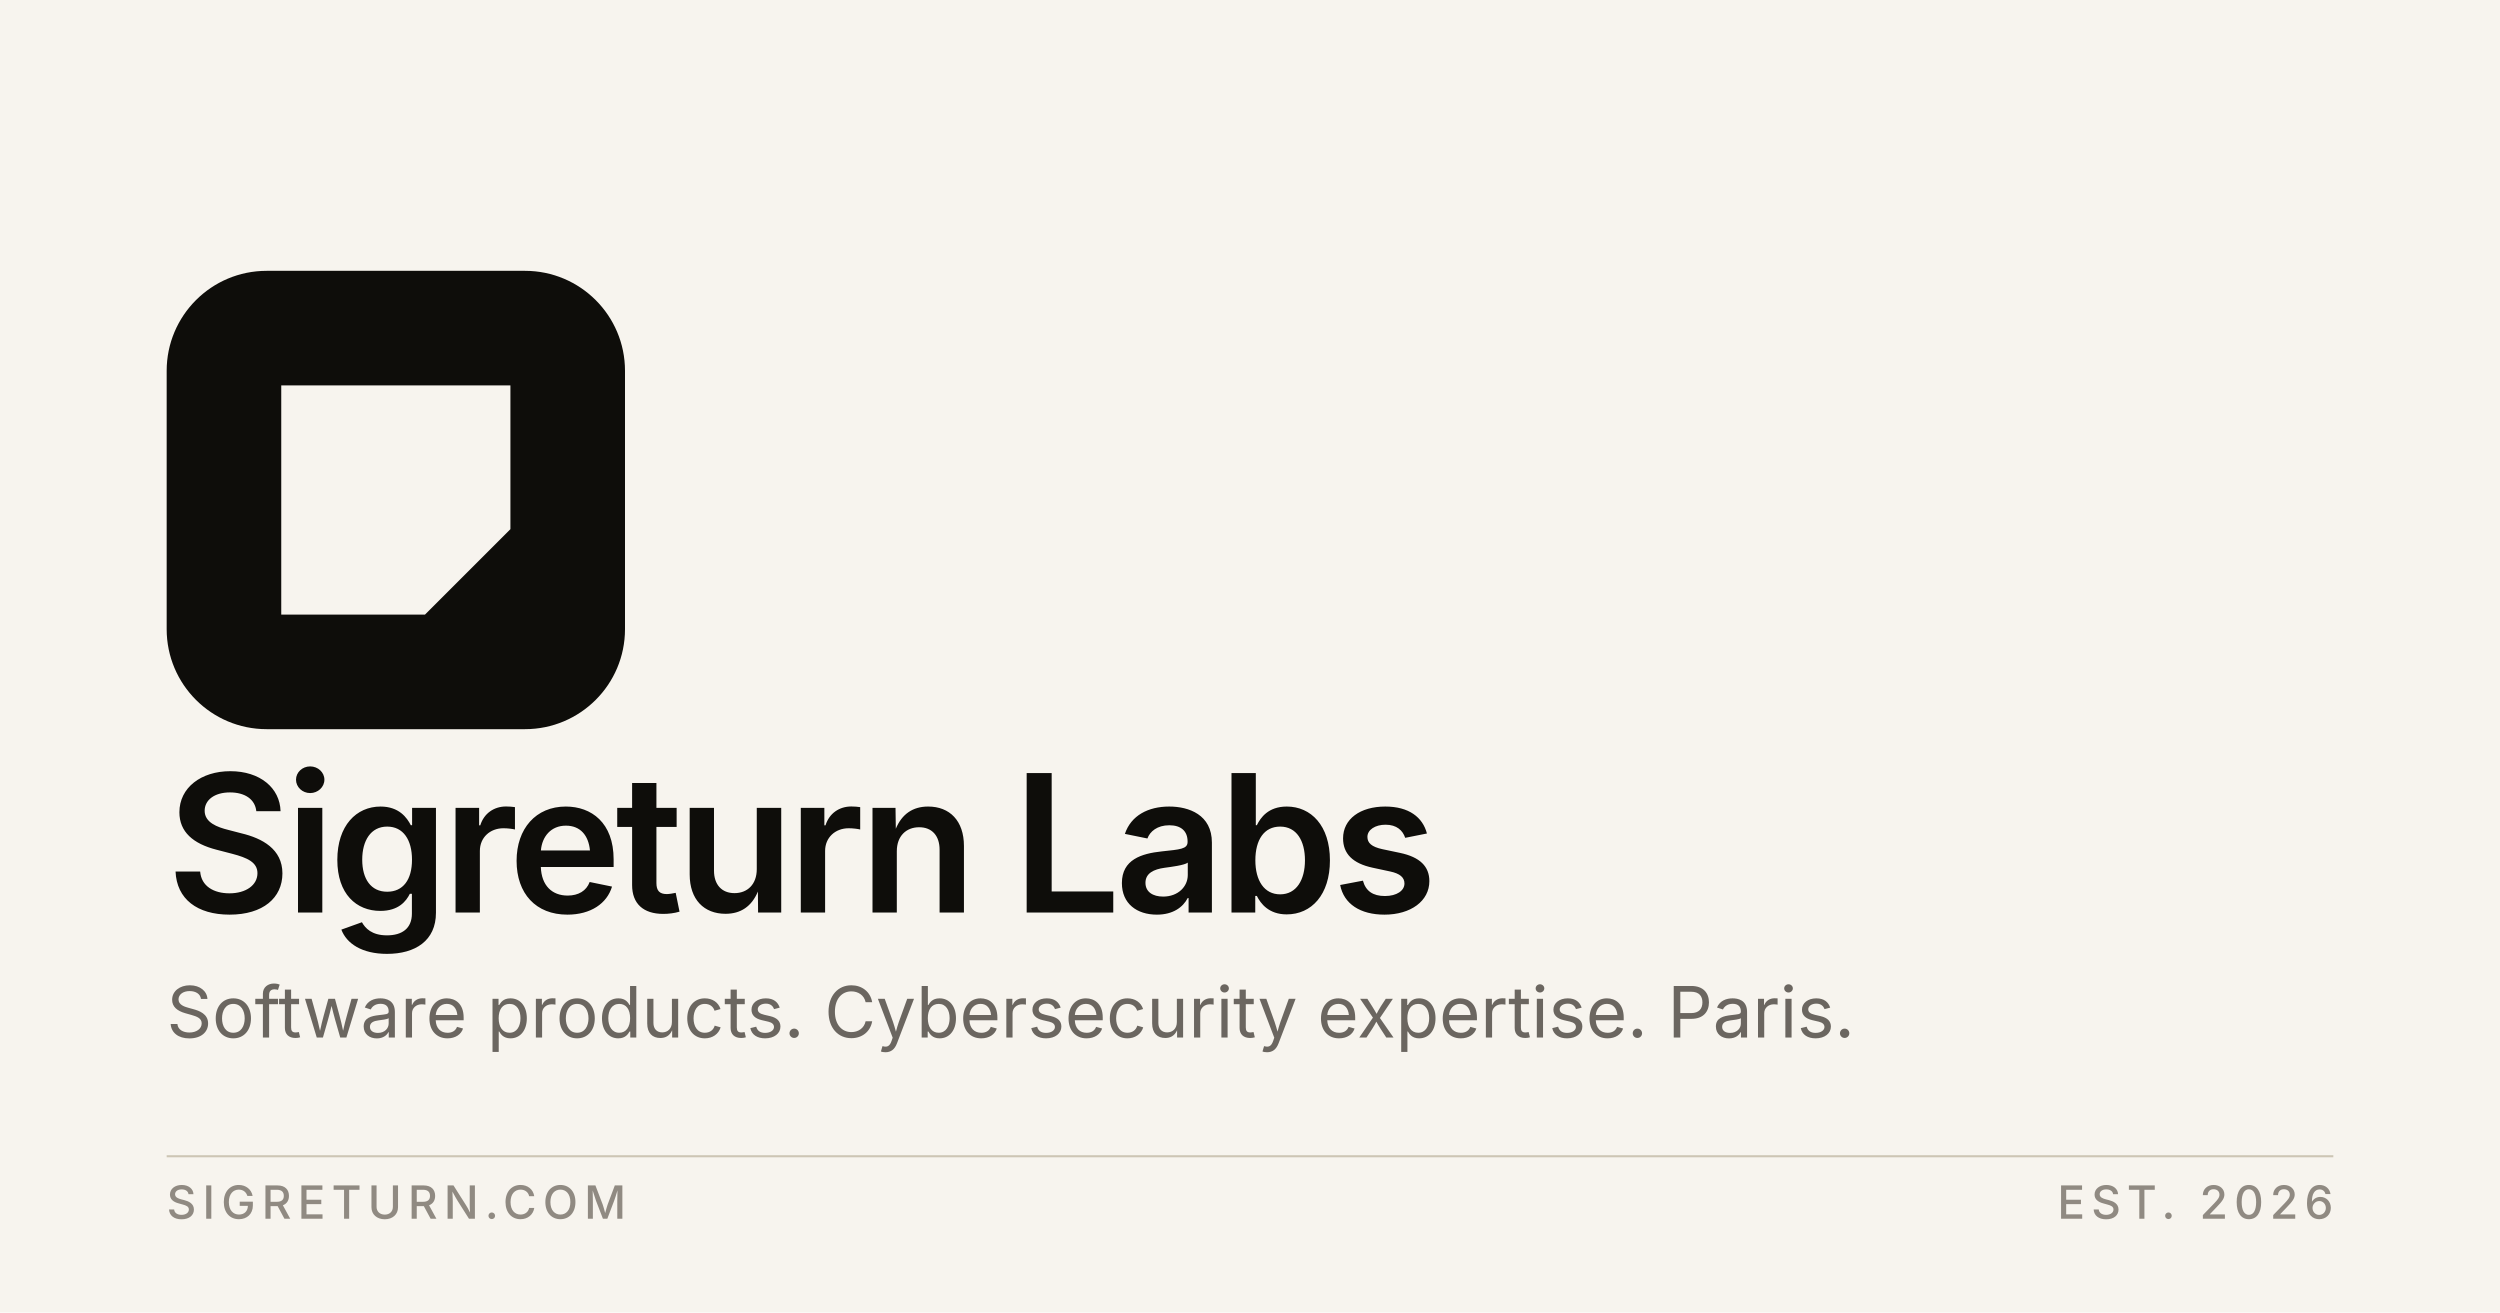
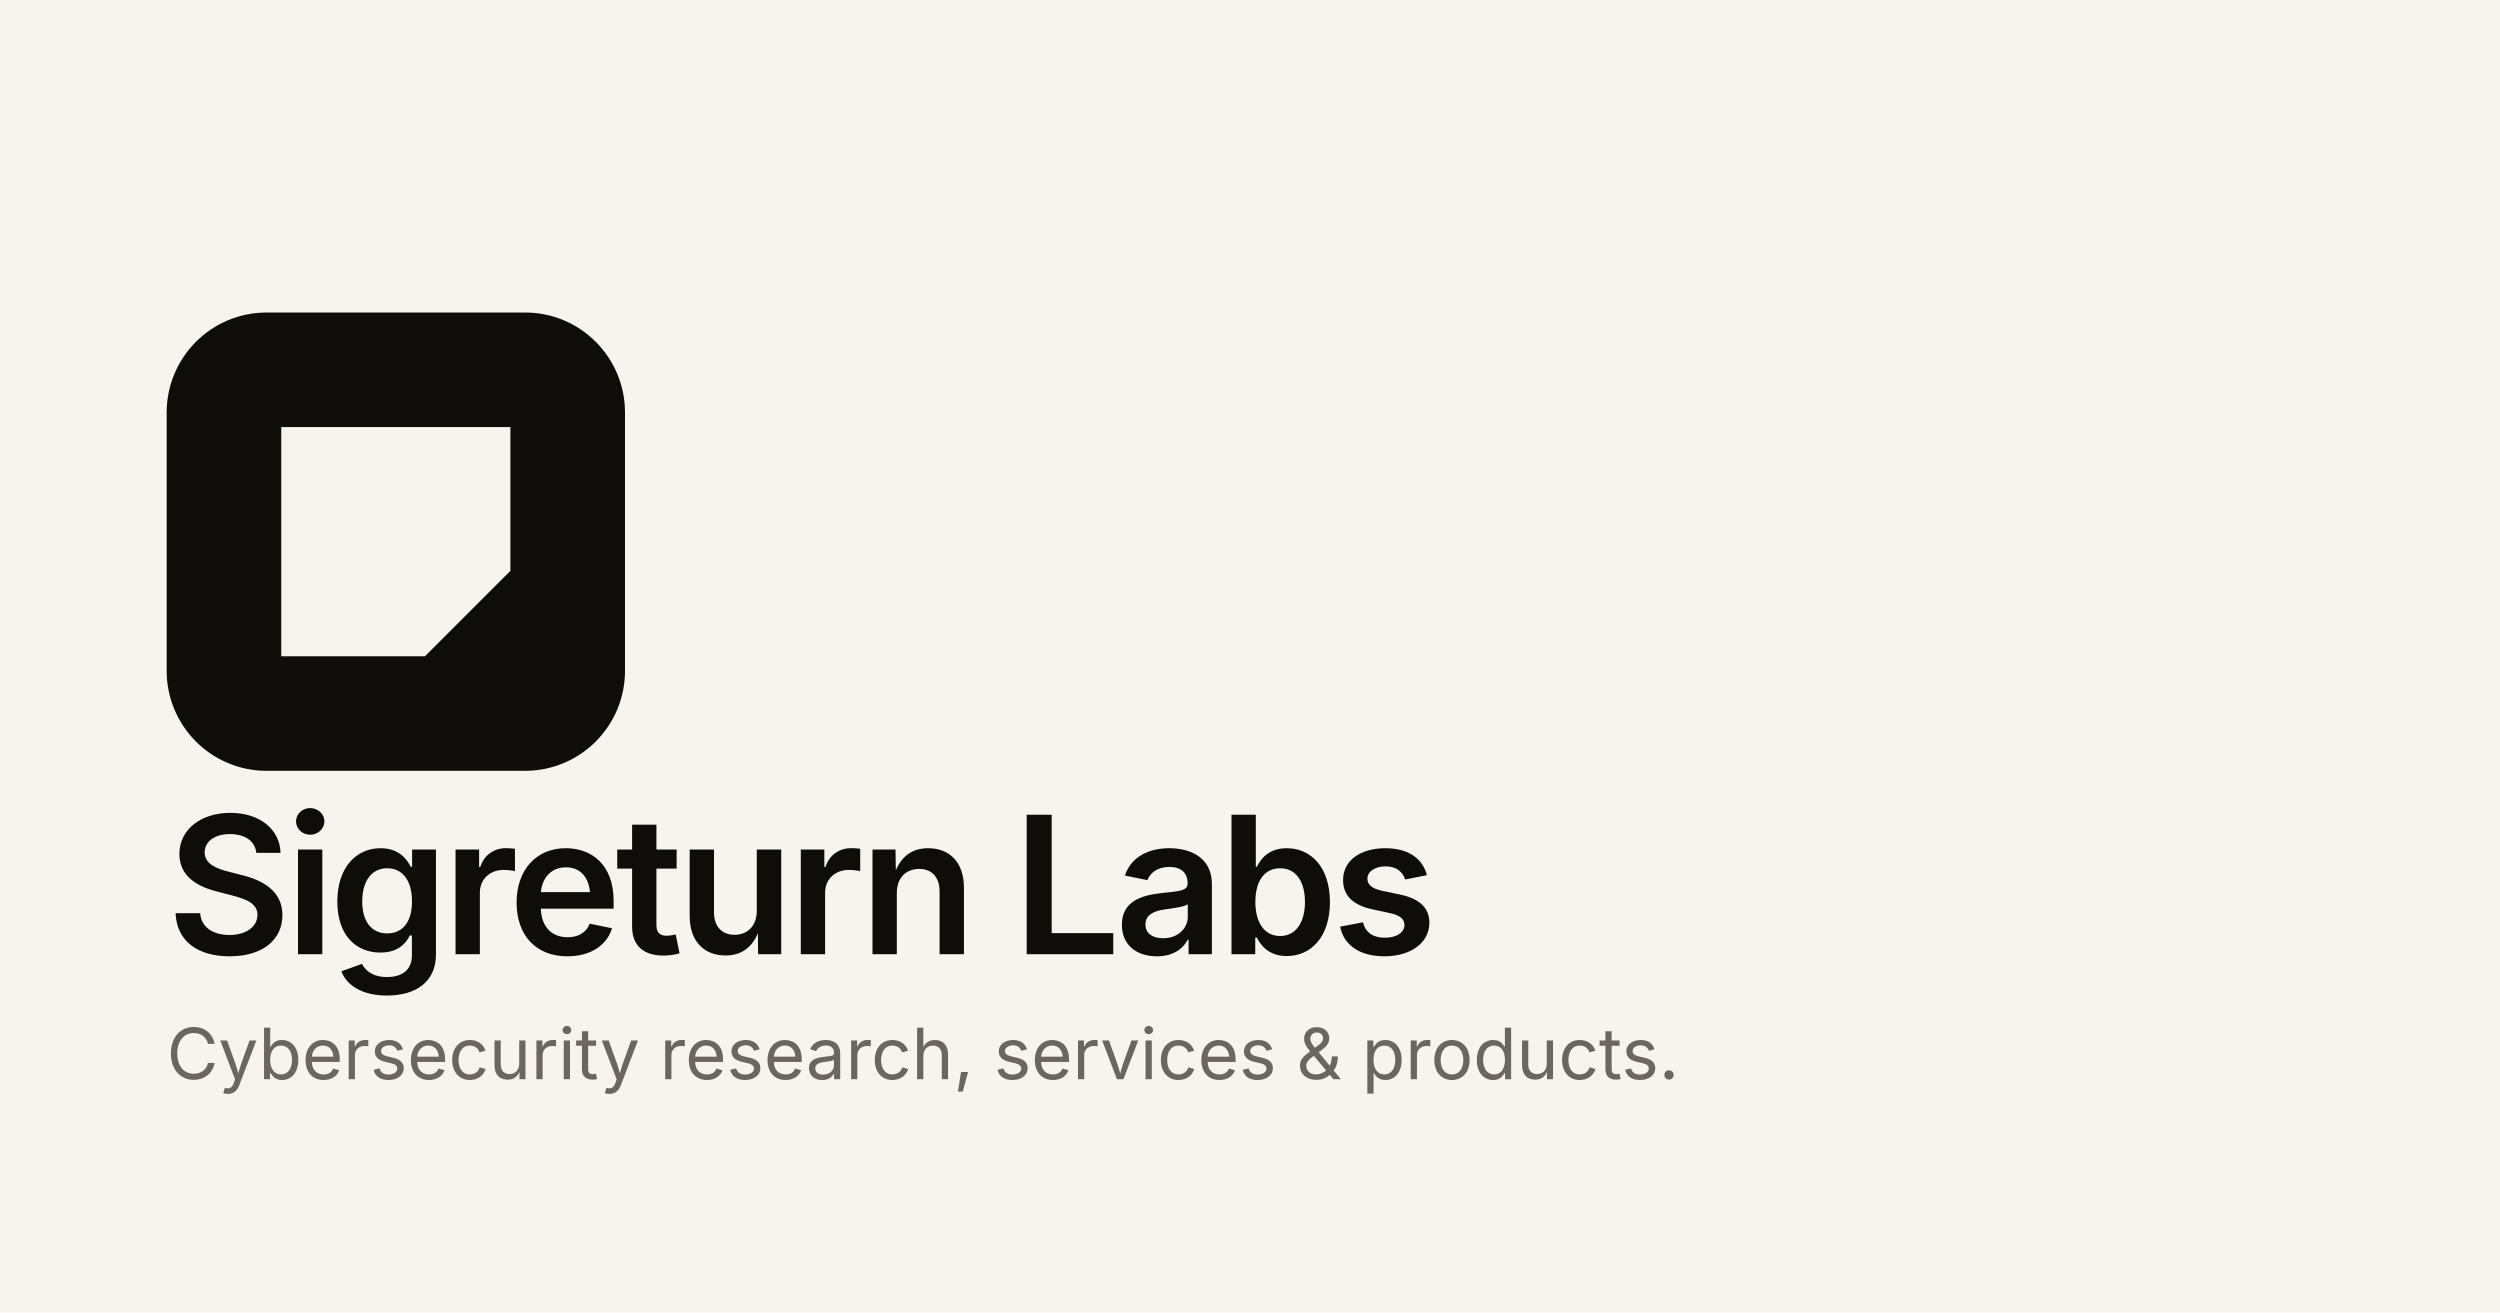
<svg xmlns="http://www.w3.org/2000/svg" viewBox="0 0 1200 630" width="1200" height="630">
  <rect width="1200" height="630" fill="#f7f4ee" />
-   <g transform="translate(80 130)">
+   <g transform="translate(80 150)">
    <rect width="220" height="220" rx="48" fill="#0e0d0a" />
    <path d="M55 55 H165 V124 L124 165 H55 Z" fill="#f7f4ee" />
  </g>
-   <text x="80" y="438" fill="#0e0d0a" font-family="Outfit, system-ui, -apple-system, 'Segoe UI', sans-serif" font-weight="600" font-size="92" letter-spacing="-3">Sigreturn Labs</text>
-   <text x="80" y="498" fill="#6b6660" font-family="Outfit, system-ui, -apple-system, 'Segoe UI', sans-serif" font-weight="400" font-size="34">Software products. Cybersecurity expertise. Paris.</text>
-   <line x1="80" y1="555" x2="1120" y2="555" stroke="#cdc5b4" stroke-width="1" />
-   <text x="80" y="585" fill="#908a82" font-family="Outfit, system-ui, -apple-system, 'Segoe UI', sans-serif" font-weight="500" font-size="22" letter-spacing="3">SIGRETURN.COM</text>
-   <text x="1120" y="585" fill="#908a82" font-family="Outfit, system-ui, -apple-system, 'Segoe UI', sans-serif" font-weight="500" font-size="22" letter-spacing="3" text-anchor="end">EST. 2026</text>
+   <text x="80" y="458" fill="#0e0d0a" font-family="Outfit, system-ui, -apple-system, 'Segoe UI', sans-serif" font-weight="600" font-size="92" letter-spacing="-3">Sigreturn Labs</text>
+   <text x="80" y="518" fill="#6b6660" font-family="Outfit, system-ui, -apple-system, 'Segoe UI', sans-serif" font-weight="400" font-size="34">Cybersecurity research, services &amp; products.</text>
</svg>
